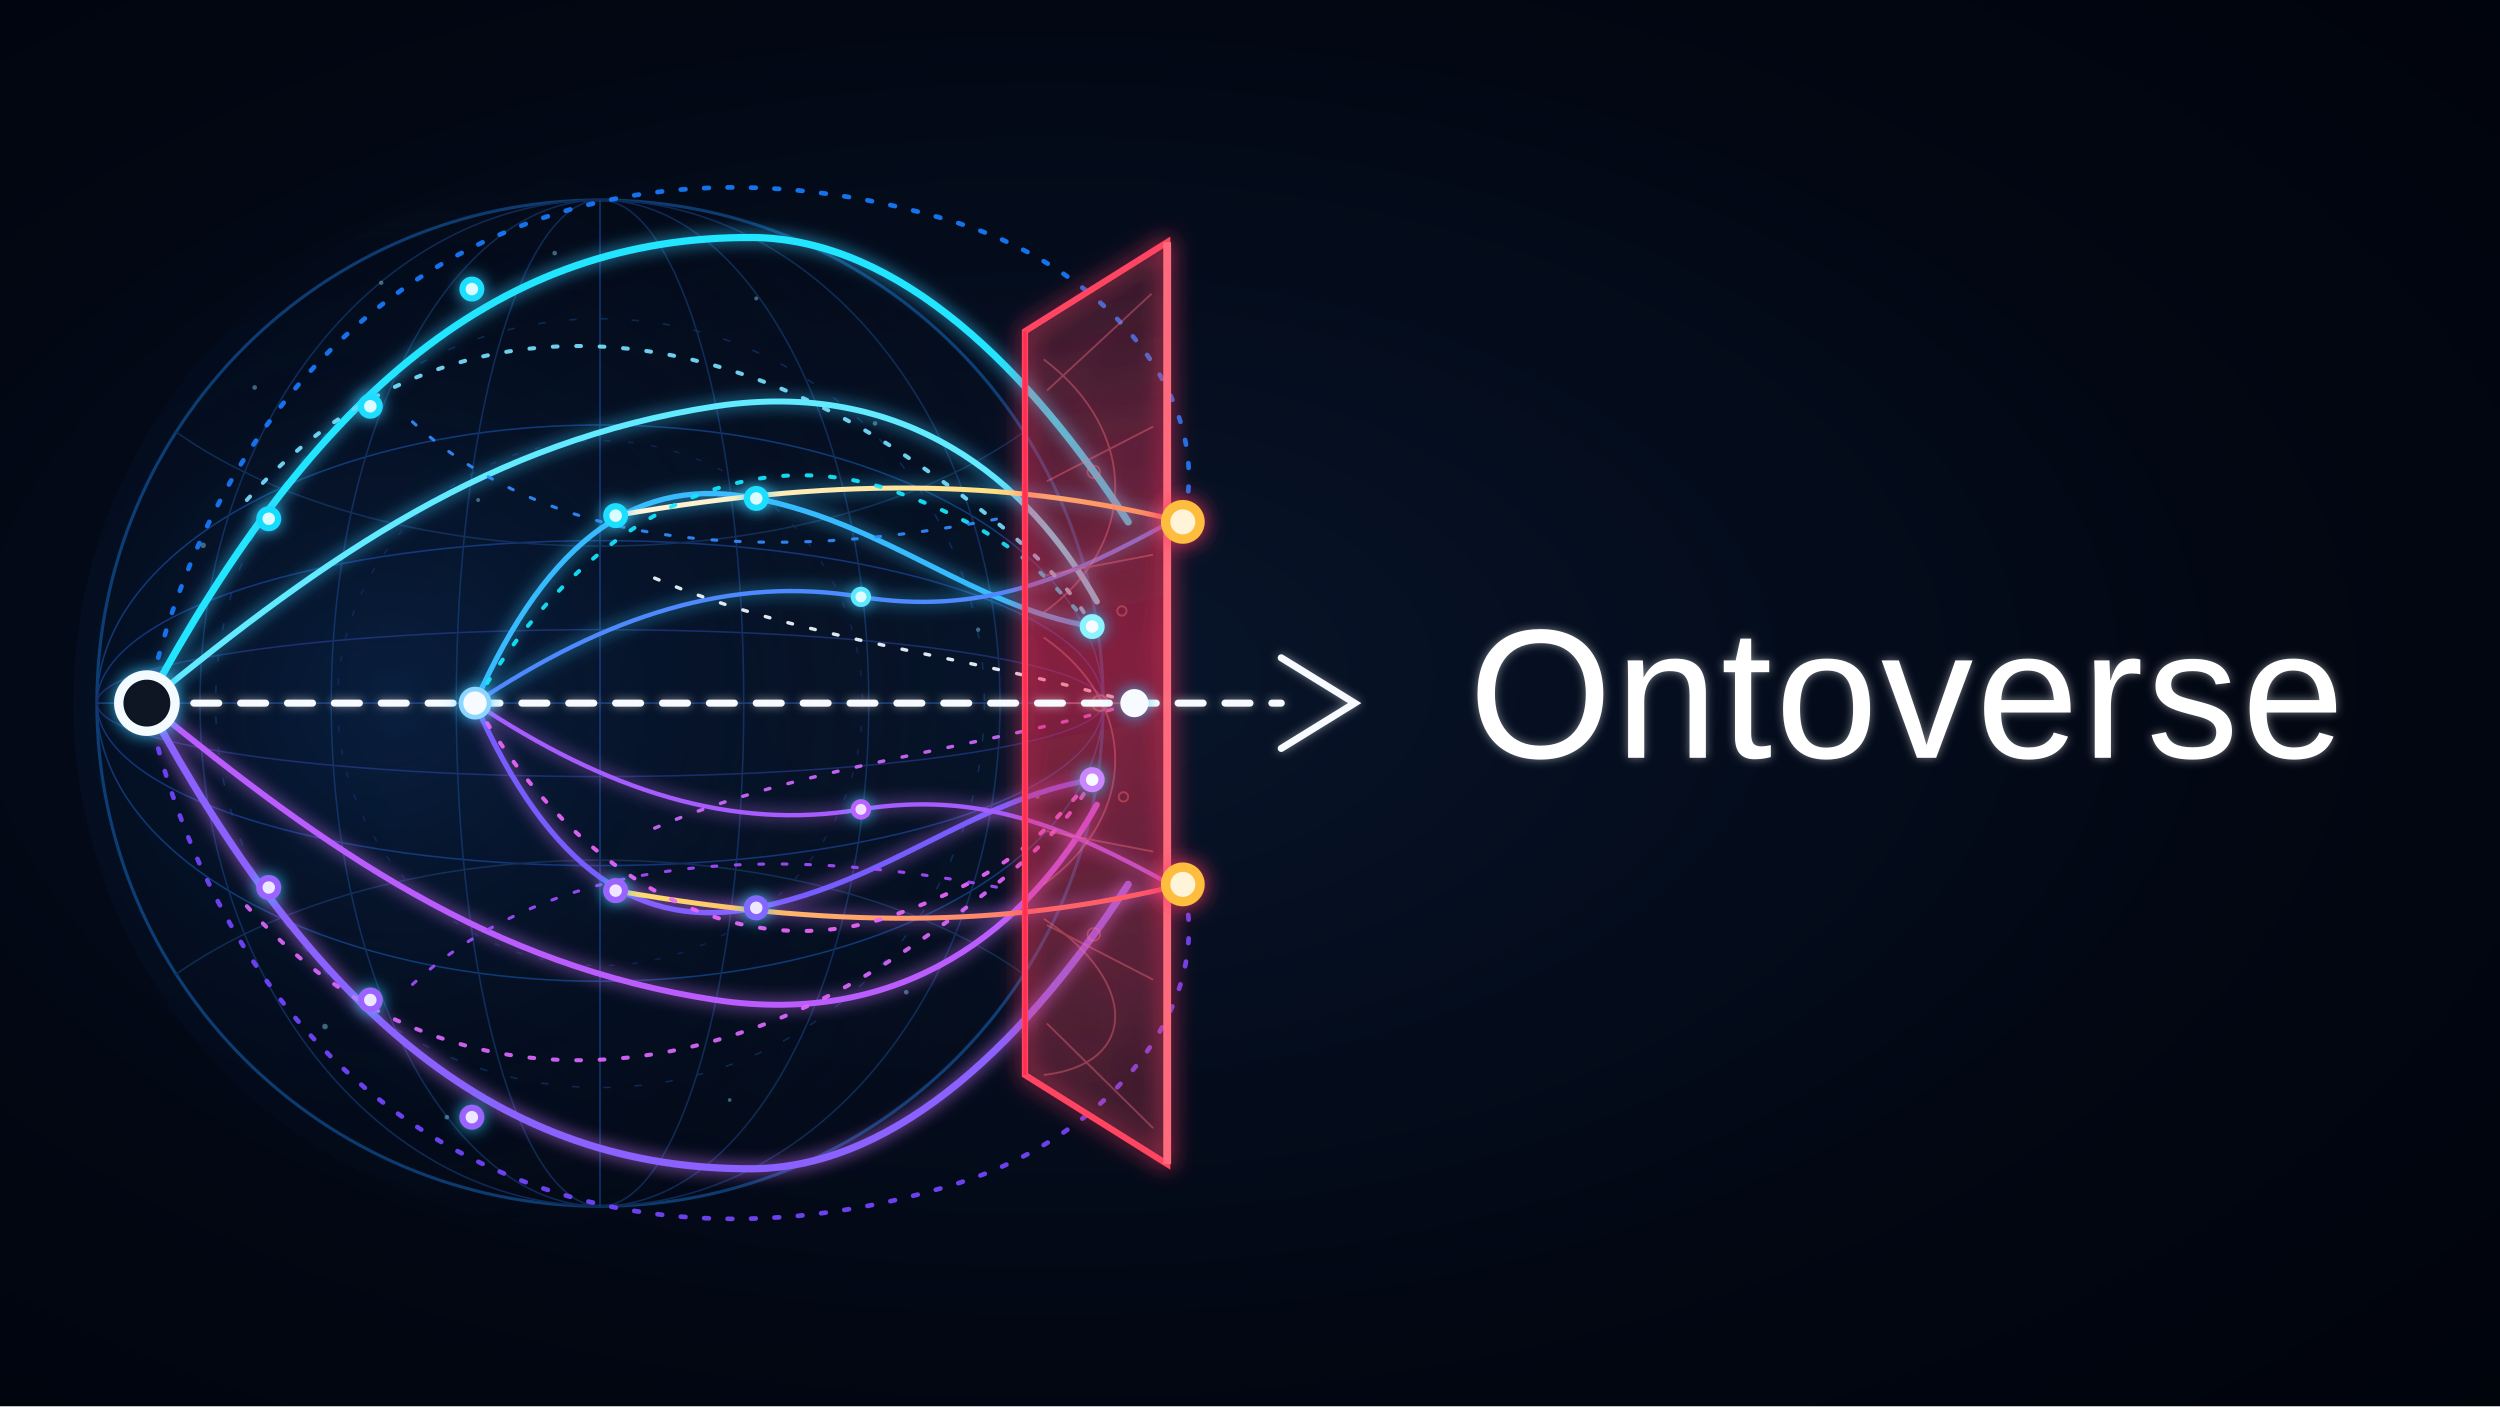
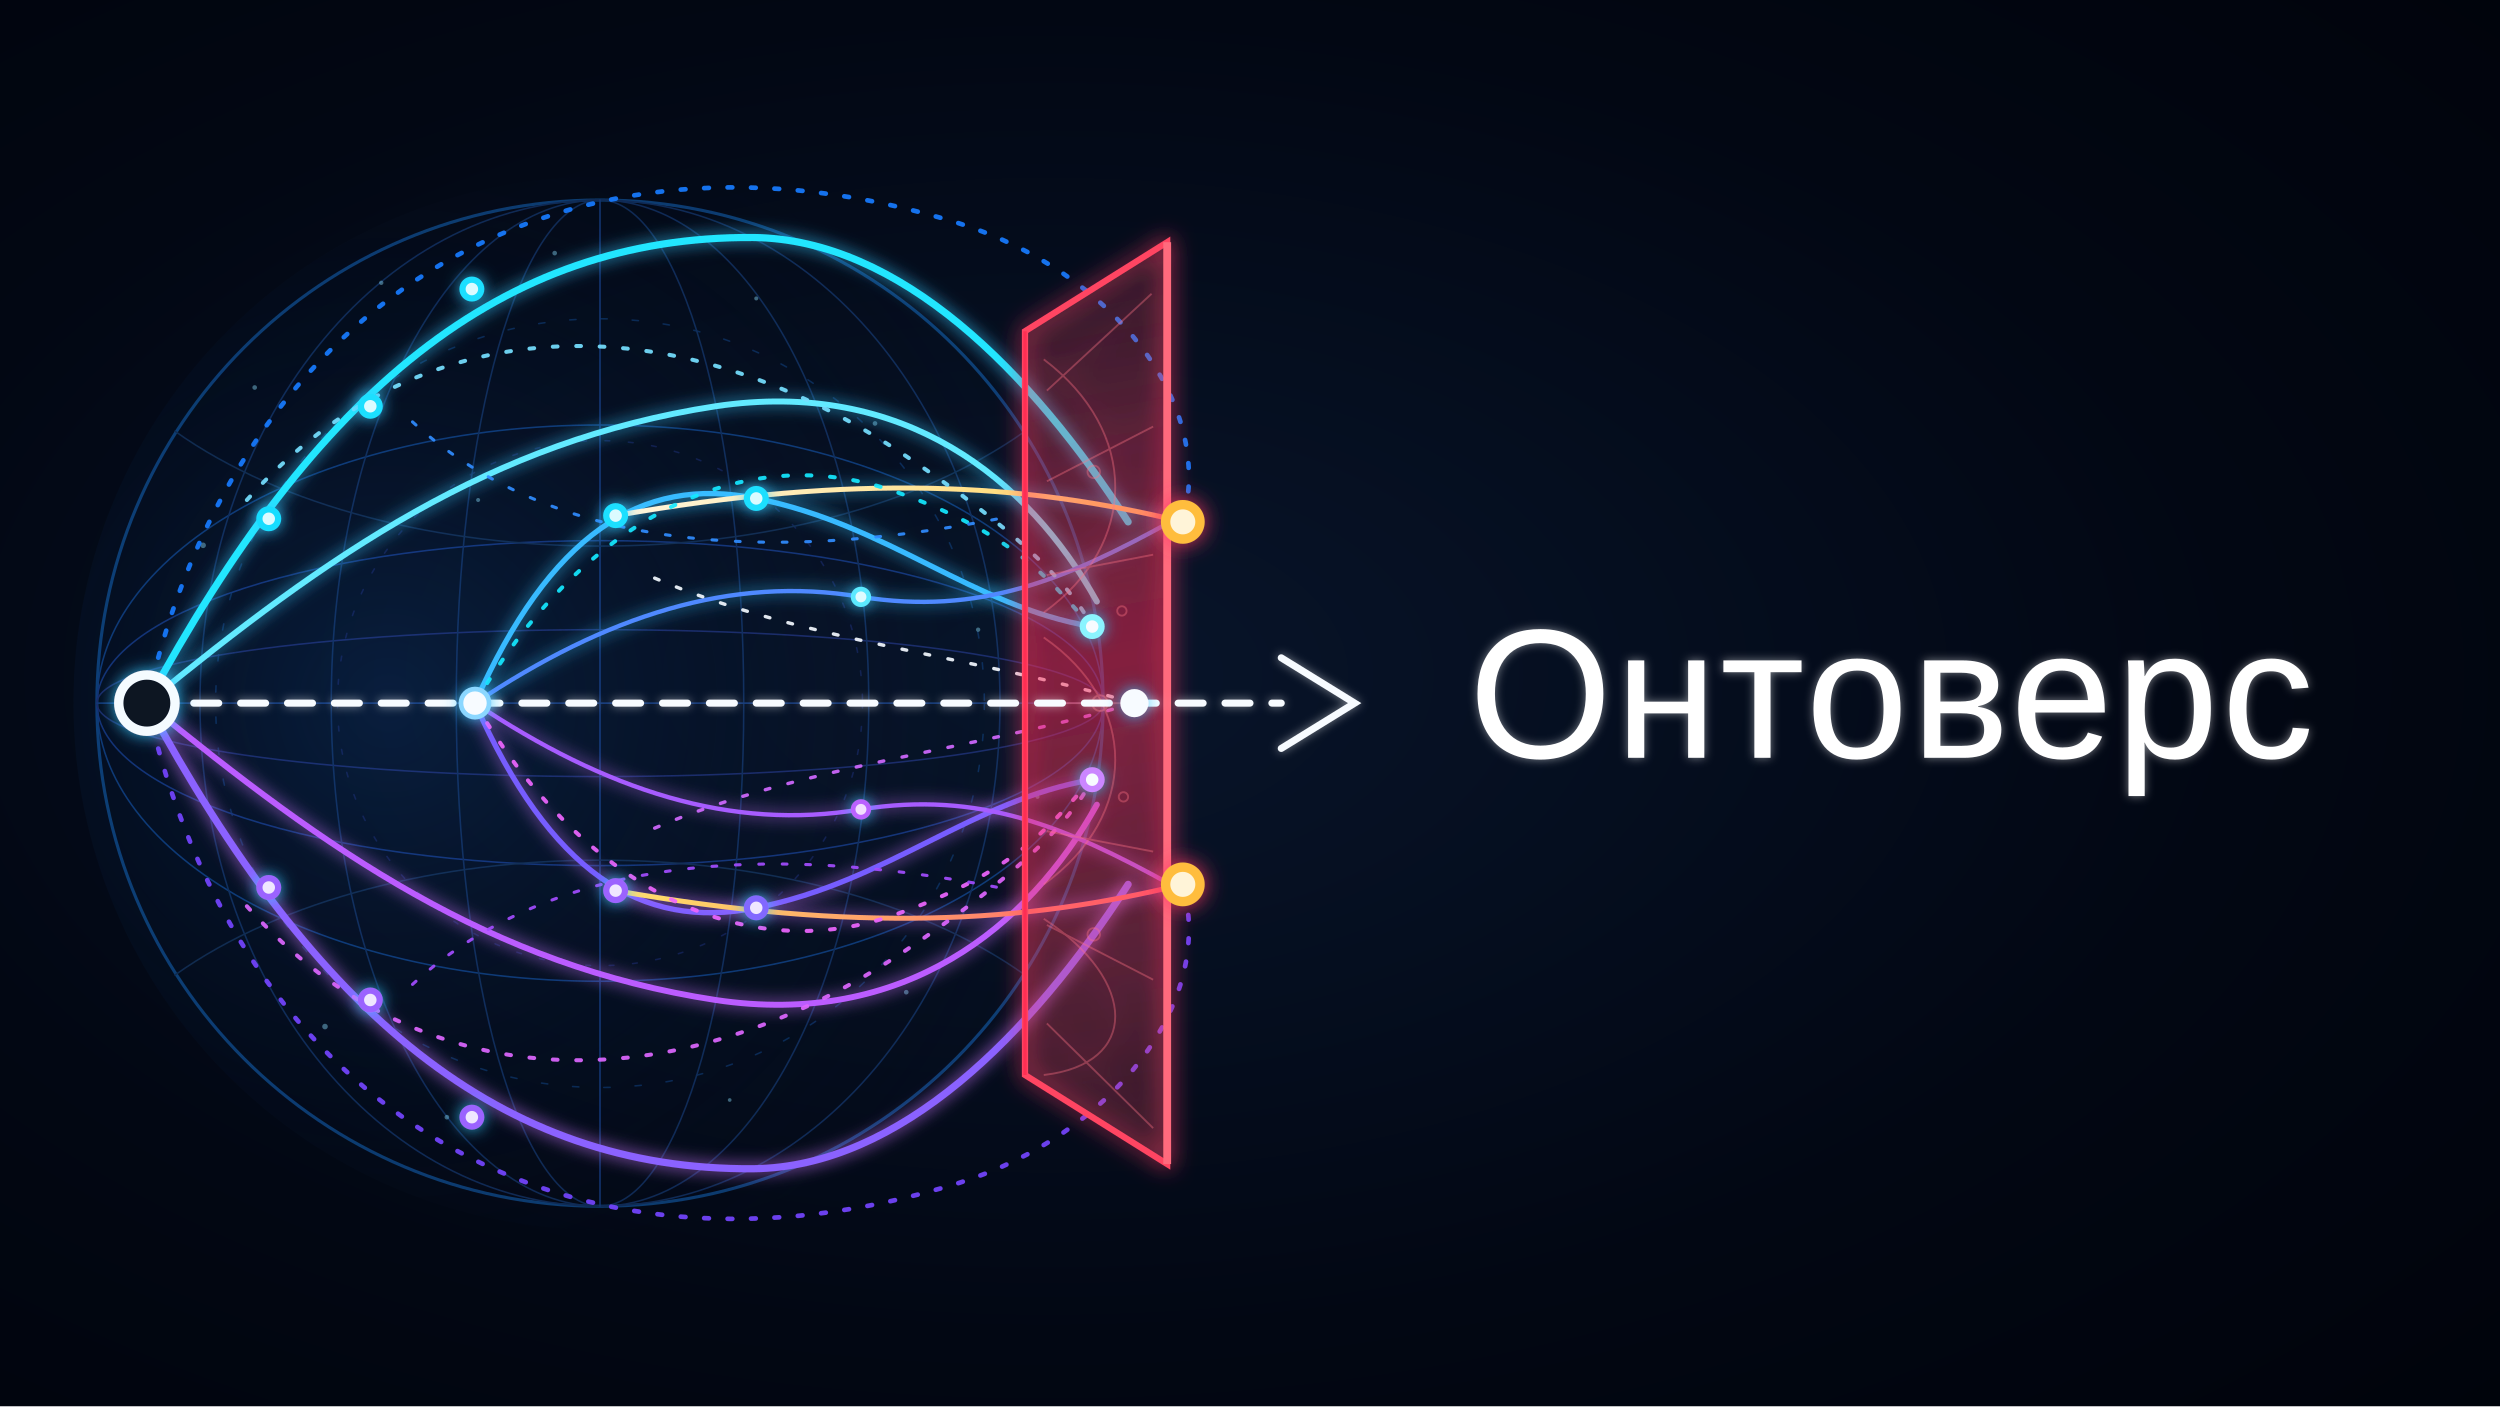
<svg xmlns="http://www.w3.org/2000/svg" viewBox="0 0 1600 900" role="img" aria-labelledby="title desc">
  <defs>
    <radialGradient id="bg" cx="42%" cy="48%" r="82%">
      <stop offset="0" stop-color="#08152b" />
      <stop offset="0.58" stop-color="#020713" />
      <stop offset="1" stop-color="#00030a" />
    </radialGradient>
    <radialGradient id="sphereFill" cx="30%" cy="50%" r="66%">
      <stop offset="0" stop-color="#0d3364" stop-opacity="0.46" />
      <stop offset="0.46" stop-color="#061936" stop-opacity="0.27" />
      <stop offset="1" stop-color="#020813" stop-opacity="0" />
    </radialGradient>
    <linearGradient id="warmPath" x1="340" y1="255" x2="720" y2="655" gradientUnits="userSpaceOnUse">
      <stop offset="0" stop-color="#ffffff" />
      <stop offset="0.46" stop-color="#ffd868" />
      <stop offset="1" stop-color="#ff356c" />
    </linearGradient>
    <linearGradient id="planeFill" x1="590" y1="130" x2="705" y2="770" gradientUnits="userSpaceOnUse">
      <stop offset="0" stop-color="#ff6678" stop-opacity="0.05" />
      <stop offset="0.46" stop-color="#ff1f47" stop-opacity="0.30" />
      <stop offset="1" stop-color="#ff6678" stop-opacity="0.08" />
    </linearGradient>
    <linearGradient id="word" x1="940" y1="420" x2="1510" y2="420" gradientUnits="userSpaceOnUse">
      <stop offset="0" stop-color="#ffffff" />
      <stop offset="0.48" stop-color="#f4fbff" />
      <stop offset="1" stop-color="#d7e4ff" />
    </linearGradient>
    <filter id="cyanGlow" x="-80%" y="-80%" width="260%" height="260%">
      <feGaussianBlur stdDeviation="5" result="blur" />
      <feColorMatrix in="blur" type="matrix" values="0 0 0 0 0.04 0 0 0 0 0.58 0 0 0 0 1 0 0 0 0.9 0" result="color" />
      <feMerge>
        <feMergeNode in="color" />
        <feMergeNode in="SourceGraphic" />
      </feMerge>
    </filter>
    <filter id="violetGlow" x="-80%" y="-80%" width="260%" height="260%">
      <feGaussianBlur stdDeviation="5" result="blur" />
      <feColorMatrix in="blur" type="matrix" values="0 0 0 0 0.62 0 0 0 0 0.18 0 0 0 0 1 0 0 0 0.9 0" result="color" />
      <feMerge>
        <feMergeNode in="color" />
        <feMergeNode in="SourceGraphic" />
      </feMerge>
    </filter>
    <filter id="rubyGlow" x="-80%" y="-80%" width="260%" height="260%">
      <feGaussianBlur stdDeviation="7" result="blur" />
      <feColorMatrix in="blur" type="matrix" values="1 0 0 0 1 0 0 0 0 0.04 0 0 0 0 0.13 0 0 0 0.95 0" result="color" />
      <feMerge>
        <feMergeNode in="color" />
        <feMergeNode in="SourceGraphic" />
      </feMerge>
    </filter>
    <filter id="whiteGlow" x="-60%" y="-70%" width="220%" height="240%">
      <feDropShadow dx="0" dy="0" stdDeviation="3" flood-color="#ffffff" flood-opacity="0.48" />
    </filter>
  </defs>
  <rect width="1600" height="900" fill="url(#bg)" />
  <g transform="translate(54 0)">
    <circle cx="330" cy="450" r="337" fill="url(#sphereFill)" />
    <g fill="none" stroke-linecap="round" opacity="0.38">
      <circle cx="330" cy="450" r="322" stroke="#1a8cff" stroke-width="2" />
      <circle cx="330" cy="450" r="246" stroke="#155aaf" stroke-width="1" stroke-dasharray="4 16" />
      <circle cx="330" cy="450" r="168" stroke="#253b99" stroke-width="1" stroke-dasharray="3 12" />
      <ellipse cx="330" cy="450" rx="322" ry="178" stroke="#1d7fff" stroke-width="1" />
      <ellipse cx="330" cy="450" rx="322" ry="104" stroke="#2b6eff" stroke-width="1" />
      <ellipse cx="330" cy="450" rx="322" ry="47" stroke="#3c57d7" stroke-width="1" />
      <ellipse cx="330" cy="450" rx="92" ry="322" stroke="#235eb8" stroke-width="1" />
      <ellipse cx="330" cy="450" rx="172" ry="322" stroke="#235eb8" stroke-width="1" />
      <ellipse cx="330" cy="450" rx="256" ry="322" stroke="#235eb8" stroke-width="1" />
      <path d="M8 450 H652" stroke="#2a7aff" stroke-width="1" />
      <path d="M330 128 V772" stroke="#2a7aff" stroke-width="1" />
      <path d="M58 276 C196 374 464 374 602 276" stroke="#245b9f" stroke-width="1" />
      <path d="M58 624 C196 526 464 526 602 624" stroke="#245b9f" stroke-width="1" />
    </g>
    <g opacity="0.42" fill="#8ddfff">
      <circle cx="76" cy="349" r="1.8" />
      <circle cx="109" cy="248" r="1.5" />
      <circle cx="154" cy="657" r="1.8" />
      <circle cx="190" cy="181" r="1.4" />
      <circle cx="232" cy="715" r="1.5" />
      <circle cx="301" cy="162" r="1.5" />
      <circle cx="430" cy="191" r="1.3" />
      <circle cx="506" cy="271" r="1.5" />
      <circle cx="526" cy="635" r="1.5" />
      <circle cx="572" cy="403" r="1.4" />
      <circle cx="610" cy="510" r="1.3" />
      <circle cx="413" cy="704" r="1.2" />
      <circle cx="252" cy="320" r="1.3" />
    </g>
    <g fill="none" stroke-linecap="round" stroke-linejoin="round">
      <path d="M40 450 C148 250 267 151 428 152 C522 153 606 238 668 334" stroke="#22e6ff" stroke-width="4.6" filter="url(#cyanGlow)" />
      <path d="M40 450 C148 650 267 749 428 748 C522 747 606 662 668 566" stroke="#8b62ff" stroke-width="4.6" filter="url(#violetGlow)" />
      <path d="M40 450 C156 355 260 282 404 260 C524 242 604 306 648 385" stroke="#62eaff" stroke-width="3.8" filter="url(#cyanGlow)" />
      <path d="M40 450 C156 545 260 618 404 640 C524 658 604 594 648 515" stroke="#bb5cff" stroke-width="3.8" filter="url(#violetGlow)" />
      <path d="M40 450 C213 450 378 450 672 450" stroke="#f8fbff" stroke-width="4" filter="url(#whiteGlow)" />
      <path d="M250 450 C298 342 356 304 430 319 C515 336 568 388 645 401" stroke="#37baff" stroke-width="3.4" filter="url(#cyanGlow)" />
      <path d="M250 450 C298 558 356 596 430 581 C515 564 568 512 645 499" stroke="#765dff" stroke-width="3.4" filter="url(#violetGlow)" />
      <path d="M250 450 C334 394 414 368 497 382 C573 394 628 371 695 334" stroke="#4f89ff" stroke-width="2.8" filter="url(#cyanGlow)" />
      <path d="M250 450 C334 506 414 532 497 518 C573 506 628 529 695 566" stroke="#a75cff" stroke-width="2.8" filter="url(#violetGlow)" />
      <path d="M340 330 C494 303 601 309 703 334" stroke="url(#warmPath)" stroke-width="3.2" filter="url(#cyanGlow)" />
      <path d="M340 570 C494 597 601 591 703 566" stroke="url(#warmPath)" stroke-width="3.2" filter="url(#violetGlow)" />
    </g>
    <g fill="none" stroke-dasharray="3 12" stroke-linecap="round" opacity="0.92">
      <path d="M40 450 C98 189 310 65 560 143 C658 174 724 258 703 334" stroke="#177bff" stroke-width="3" />
      <path d="M40 450 C98 711 310 835 560 757 C658 726 724 642 703 566" stroke="#7444ff" stroke-width="3" />
      <path d="M104 320 C220 190 385 197 526 292 C593 337 630 372 645 401" stroke="#75dfff" stroke-width="2.6" />
      <path d="M104 580 C220 710 385 703 526 608 C593 563 630 528 645 499" stroke="#dd66ff" stroke-width="2.6" />
      <path d="M250 450 C317 335 420 279 520 315 C602 344 621 377 645 401" stroke="#14e8ff" stroke-width="2.6" />
      <path d="M250 450 C317 565 420 621 520 585 C602 556 621 523 645 499" stroke="#ee65ff" stroke-width="2.6" />
      <path d="M365 370 C458 410 570 420 672 450" stroke="#f3f9ff" stroke-width="2.2" />
      <path d="M365 530 C458 490 570 480 672 450" stroke="#d068ff" stroke-width="2.2" />
      <path d="M210 270 C308 360 458 358 595 330" stroke="#308cff" stroke-width="2" />
      <path d="M210 630 C308 540 458 542 595 570" stroke="#a34cff" stroke-width="2" />
    </g>
    <g filter="url(#rubyGlow)">
      <polygon points="602,212 693,155 693,745 602,688" fill="url(#planeFill)" stroke="#ff4562" stroke-width="4" />
      <line x1="693" y1="155" x2="693" y2="745" stroke="#ff6b7d" stroke-width="5" />
      <line x1="602" y1="212" x2="602" y2="688" stroke="#ff274d" stroke-width="2.2" opacity="0.74" />
      <g opacity="0.38" stroke="#ff7084" stroke-width="1.2" fill="none">
        <path d="M614 230 C675 276 675 348 614 392" />
        <path d="M614 408 C675 450 675 522 614 566" />
        <path d="M614 588 C675 628 675 681 614 688" />
        <path d="M616 250 L683 188" />
        <path d="M616 308 L684 273" />
        <path d="M616 368 L684 355" />
        <path d="M616 450 L684 450" />
        <path d="M616 532 L684 545" />
        <path d="M616 592 L684 627" />
        <path d="M616 655 L684 722" />
        <circle cx="646" cy="302" r="4" />
        <circle cx="664" cy="391" r="3" />
        <circle cx="650" cy="450" r="5" />
        <circle cx="665" cy="510" r="3" />
        <circle cx="646" cy="598" r="4" />
      </g>
    </g>
    <g stroke="#f7fbff" stroke-width="4.5" stroke-linecap="round" stroke-dasharray="16 14" filter="url(#whiteGlow)">
      <line x1="40" y1="450" x2="766" y2="450" />
      <path d="M766 421 L813 450 L766 479" fill="none" stroke-dasharray="0" />
    </g>
    <g filter="url(#cyanGlow)">
      <circle cx="40" cy="450" r="18" fill="#071224" stroke="#f4fbff" stroke-width="6" />
      <circle cx="250" cy="450" r="9" fill="#f7fbff" stroke="#8bd7ff" stroke-width="3" />
      <circle cx="118" cy="332" r="6" fill="#dbfbff" stroke="#17ddff" stroke-width="4" />
      <circle cx="118" cy="568" r="6" fill="#efe7ff" stroke="#9b63ff" stroke-width="4" />
      <circle cx="183" cy="260" r="6" fill="#dbfbff" stroke="#1bdfff" stroke-width="4" />
      <circle cx="183" cy="640" r="6" fill="#efe7ff" stroke="#9b63ff" stroke-width="4" />
      <circle cx="248" cy="185" r="6" fill="#dbfbff" stroke="#1bdfff" stroke-width="4" />
      <circle cx="248" cy="715" r="6" fill="#efe7ff" stroke="#9b63ff" stroke-width="4" />
      <circle cx="340" cy="330" r="6" fill="#dbfbff" stroke="#1bdfff" stroke-width="4" />
      <circle cx="340" cy="570" r="6" fill="#efe7ff" stroke="#9b63ff" stroke-width="4" />
      <circle cx="430" cy="319" r="6" fill="#dbfbff" stroke="#1bdfff" stroke-width="4" />
      <circle cx="430" cy="581" r="6" fill="#efe7ff" stroke="#8267ff" stroke-width="4" />
      <circle cx="497" cy="382" r="5" fill="#dffbff" stroke="#5ce9ff" stroke-width="3" />
      <circle cx="497" cy="518" r="5" fill="#f2dfff" stroke="#ba62ff" stroke-width="3" />
      <circle cx="645" cy="401" r="6" fill="#f7fbff" stroke="#8bf4ff" stroke-width="4" />
      <circle cx="672" cy="450" r="7" fill="#f7fbff" stroke="#f7fbff" stroke-width="4" />
      <circle cx="645" cy="499" r="6" fill="#f7fbff" stroke="#cb86ff" stroke-width="4" />
    </g>
    <g filter="url(#rubyGlow)">
      <circle cx="703" cy="334" r="11" fill="#fff4d8" stroke="#ffbd3c" stroke-width="6" />
      <circle cx="703" cy="566" r="11" fill="#fff4d8" stroke="#ffbd3c" stroke-width="6" />
    </g>
  </g>
  <g transform="translate(940 0)">
-     <text x="0" y="485" fill="url(#word)" font-family="Orbitron, Eurostile, Rajdhani, Segoe UI, Arial, sans-serif" font-size="118" font-weight="400" letter-spacing="2" filter="url(#whiteGlow)">Ontoverse</text>
+     <text x="0" y="485" fill="url(#word)" font-family="Orbitron, Eurostile, Rajdhani, Segoe UI, Arial, sans-serif" font-size="118" font-weight="400" letter-spacing="2" filter="url(#whiteGlow)">Онтоверс</text>
  </g>
</svg>
